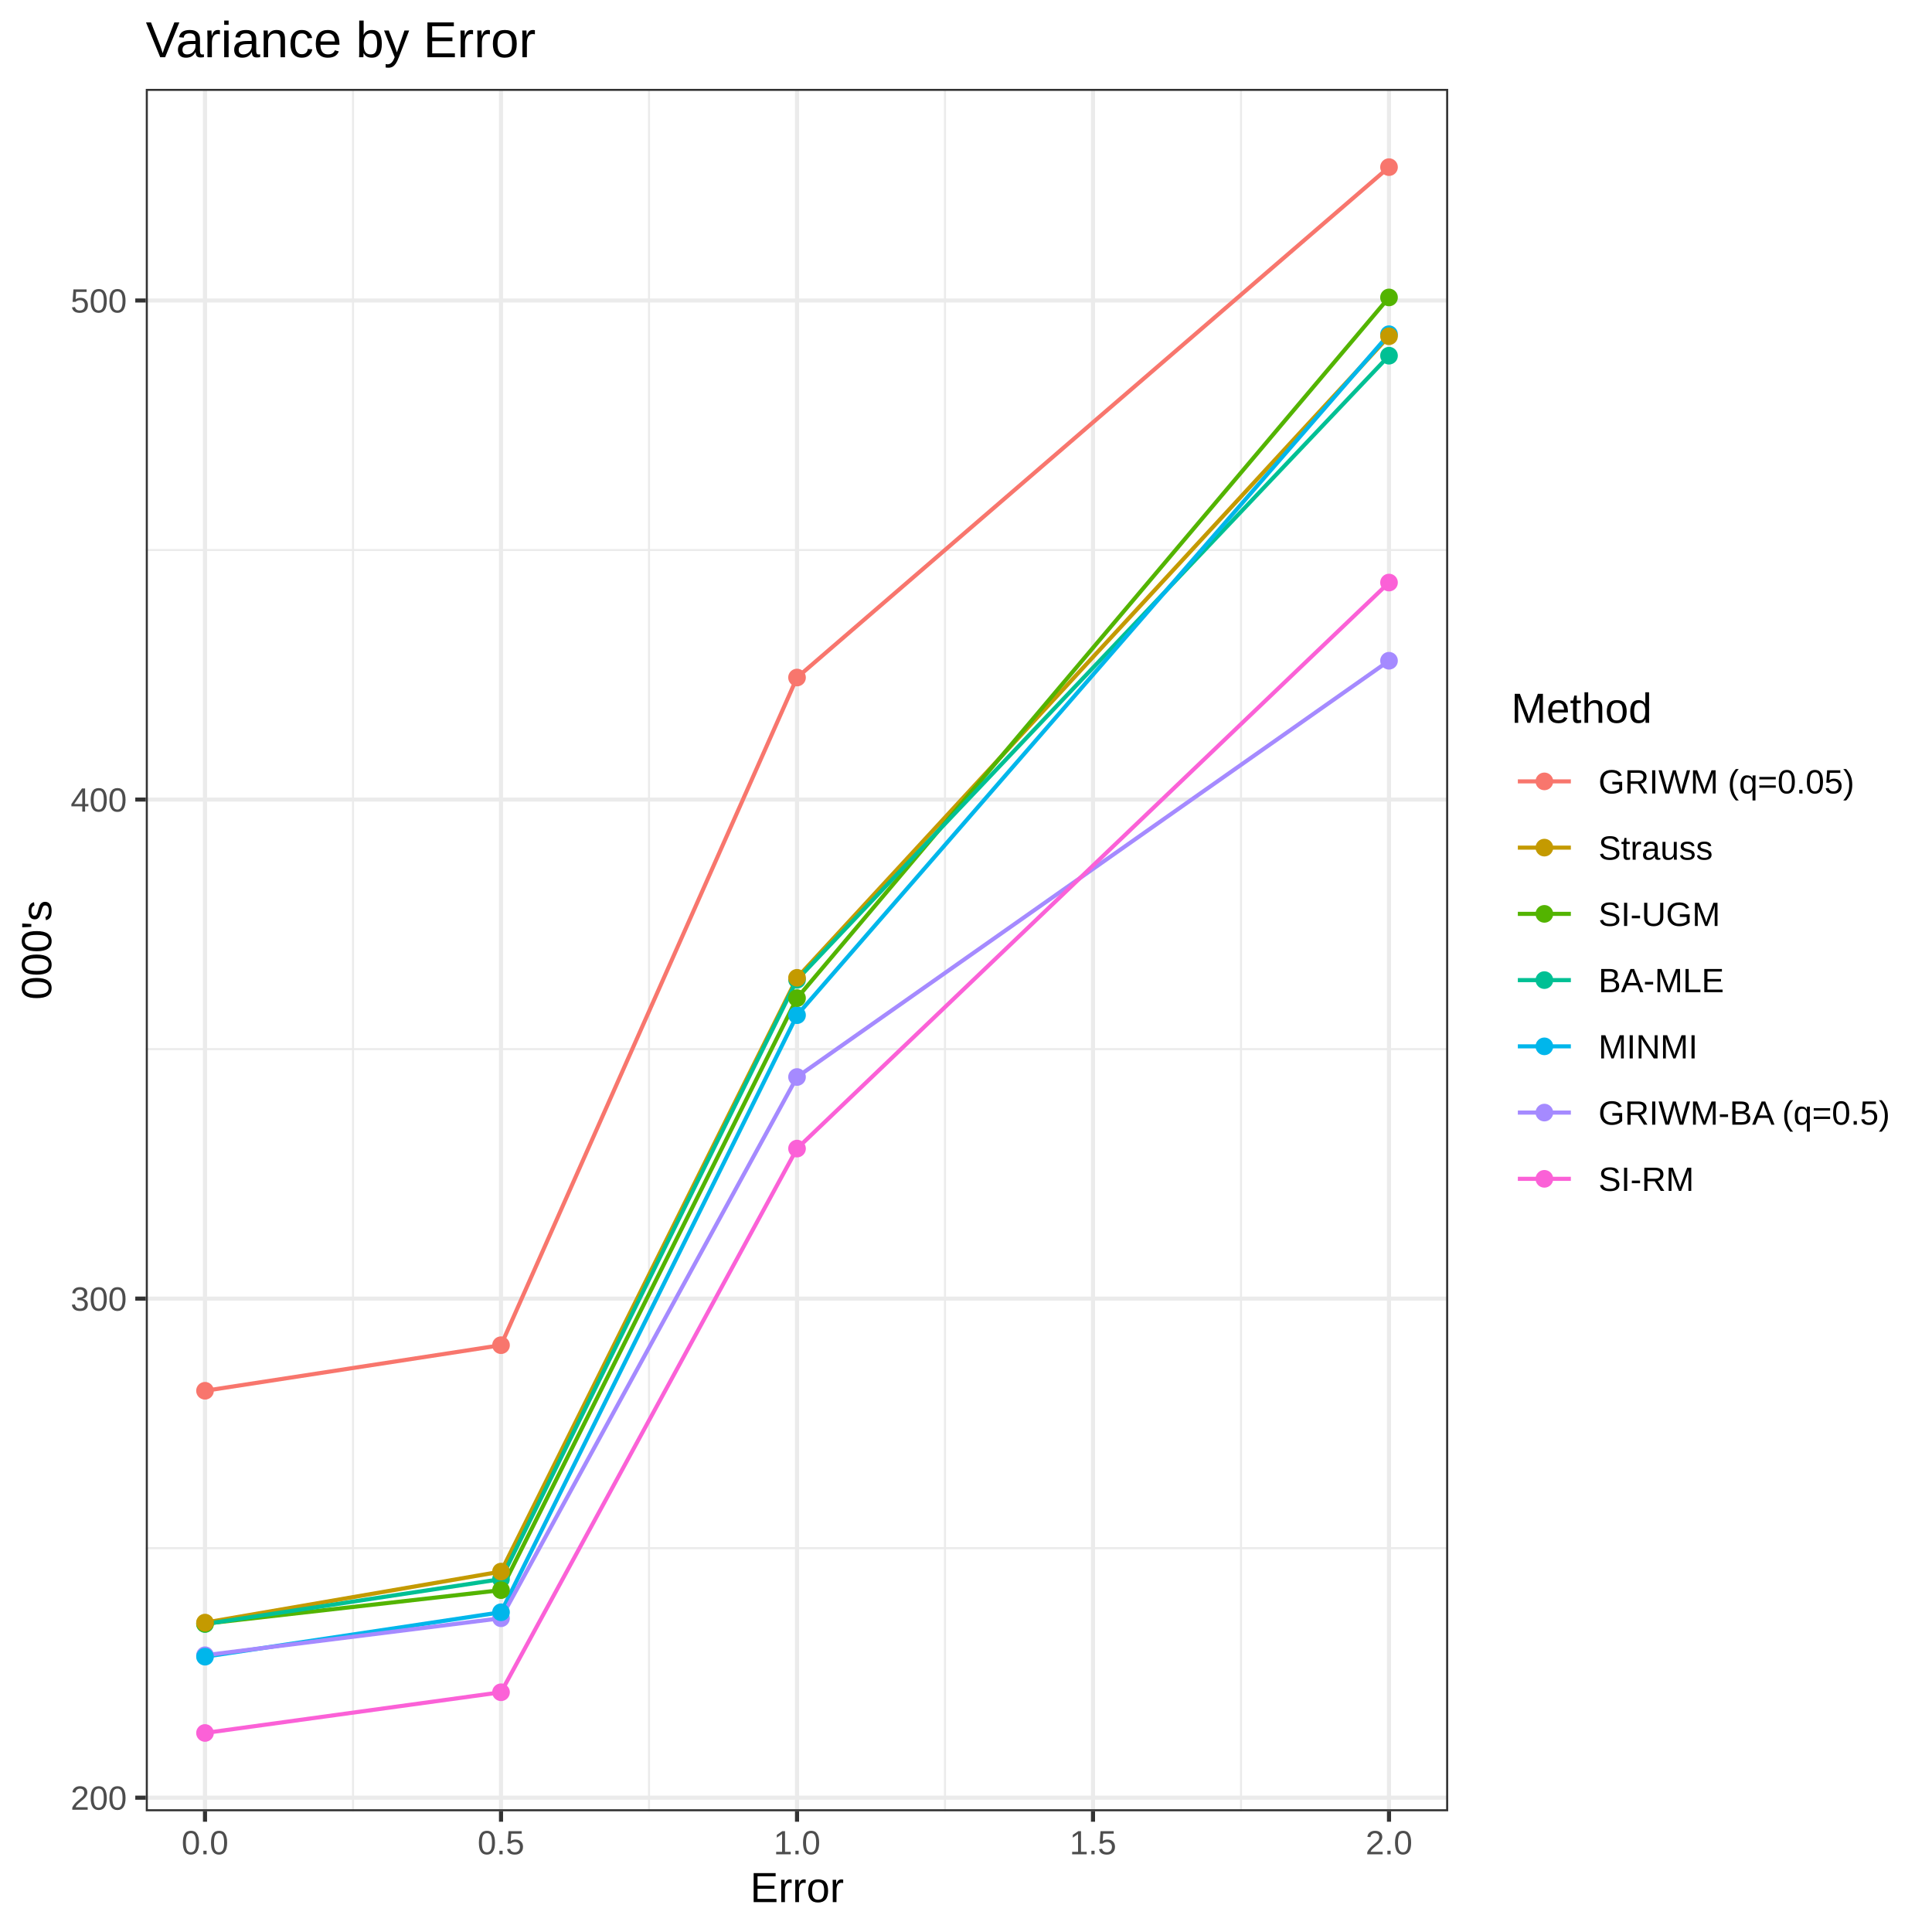
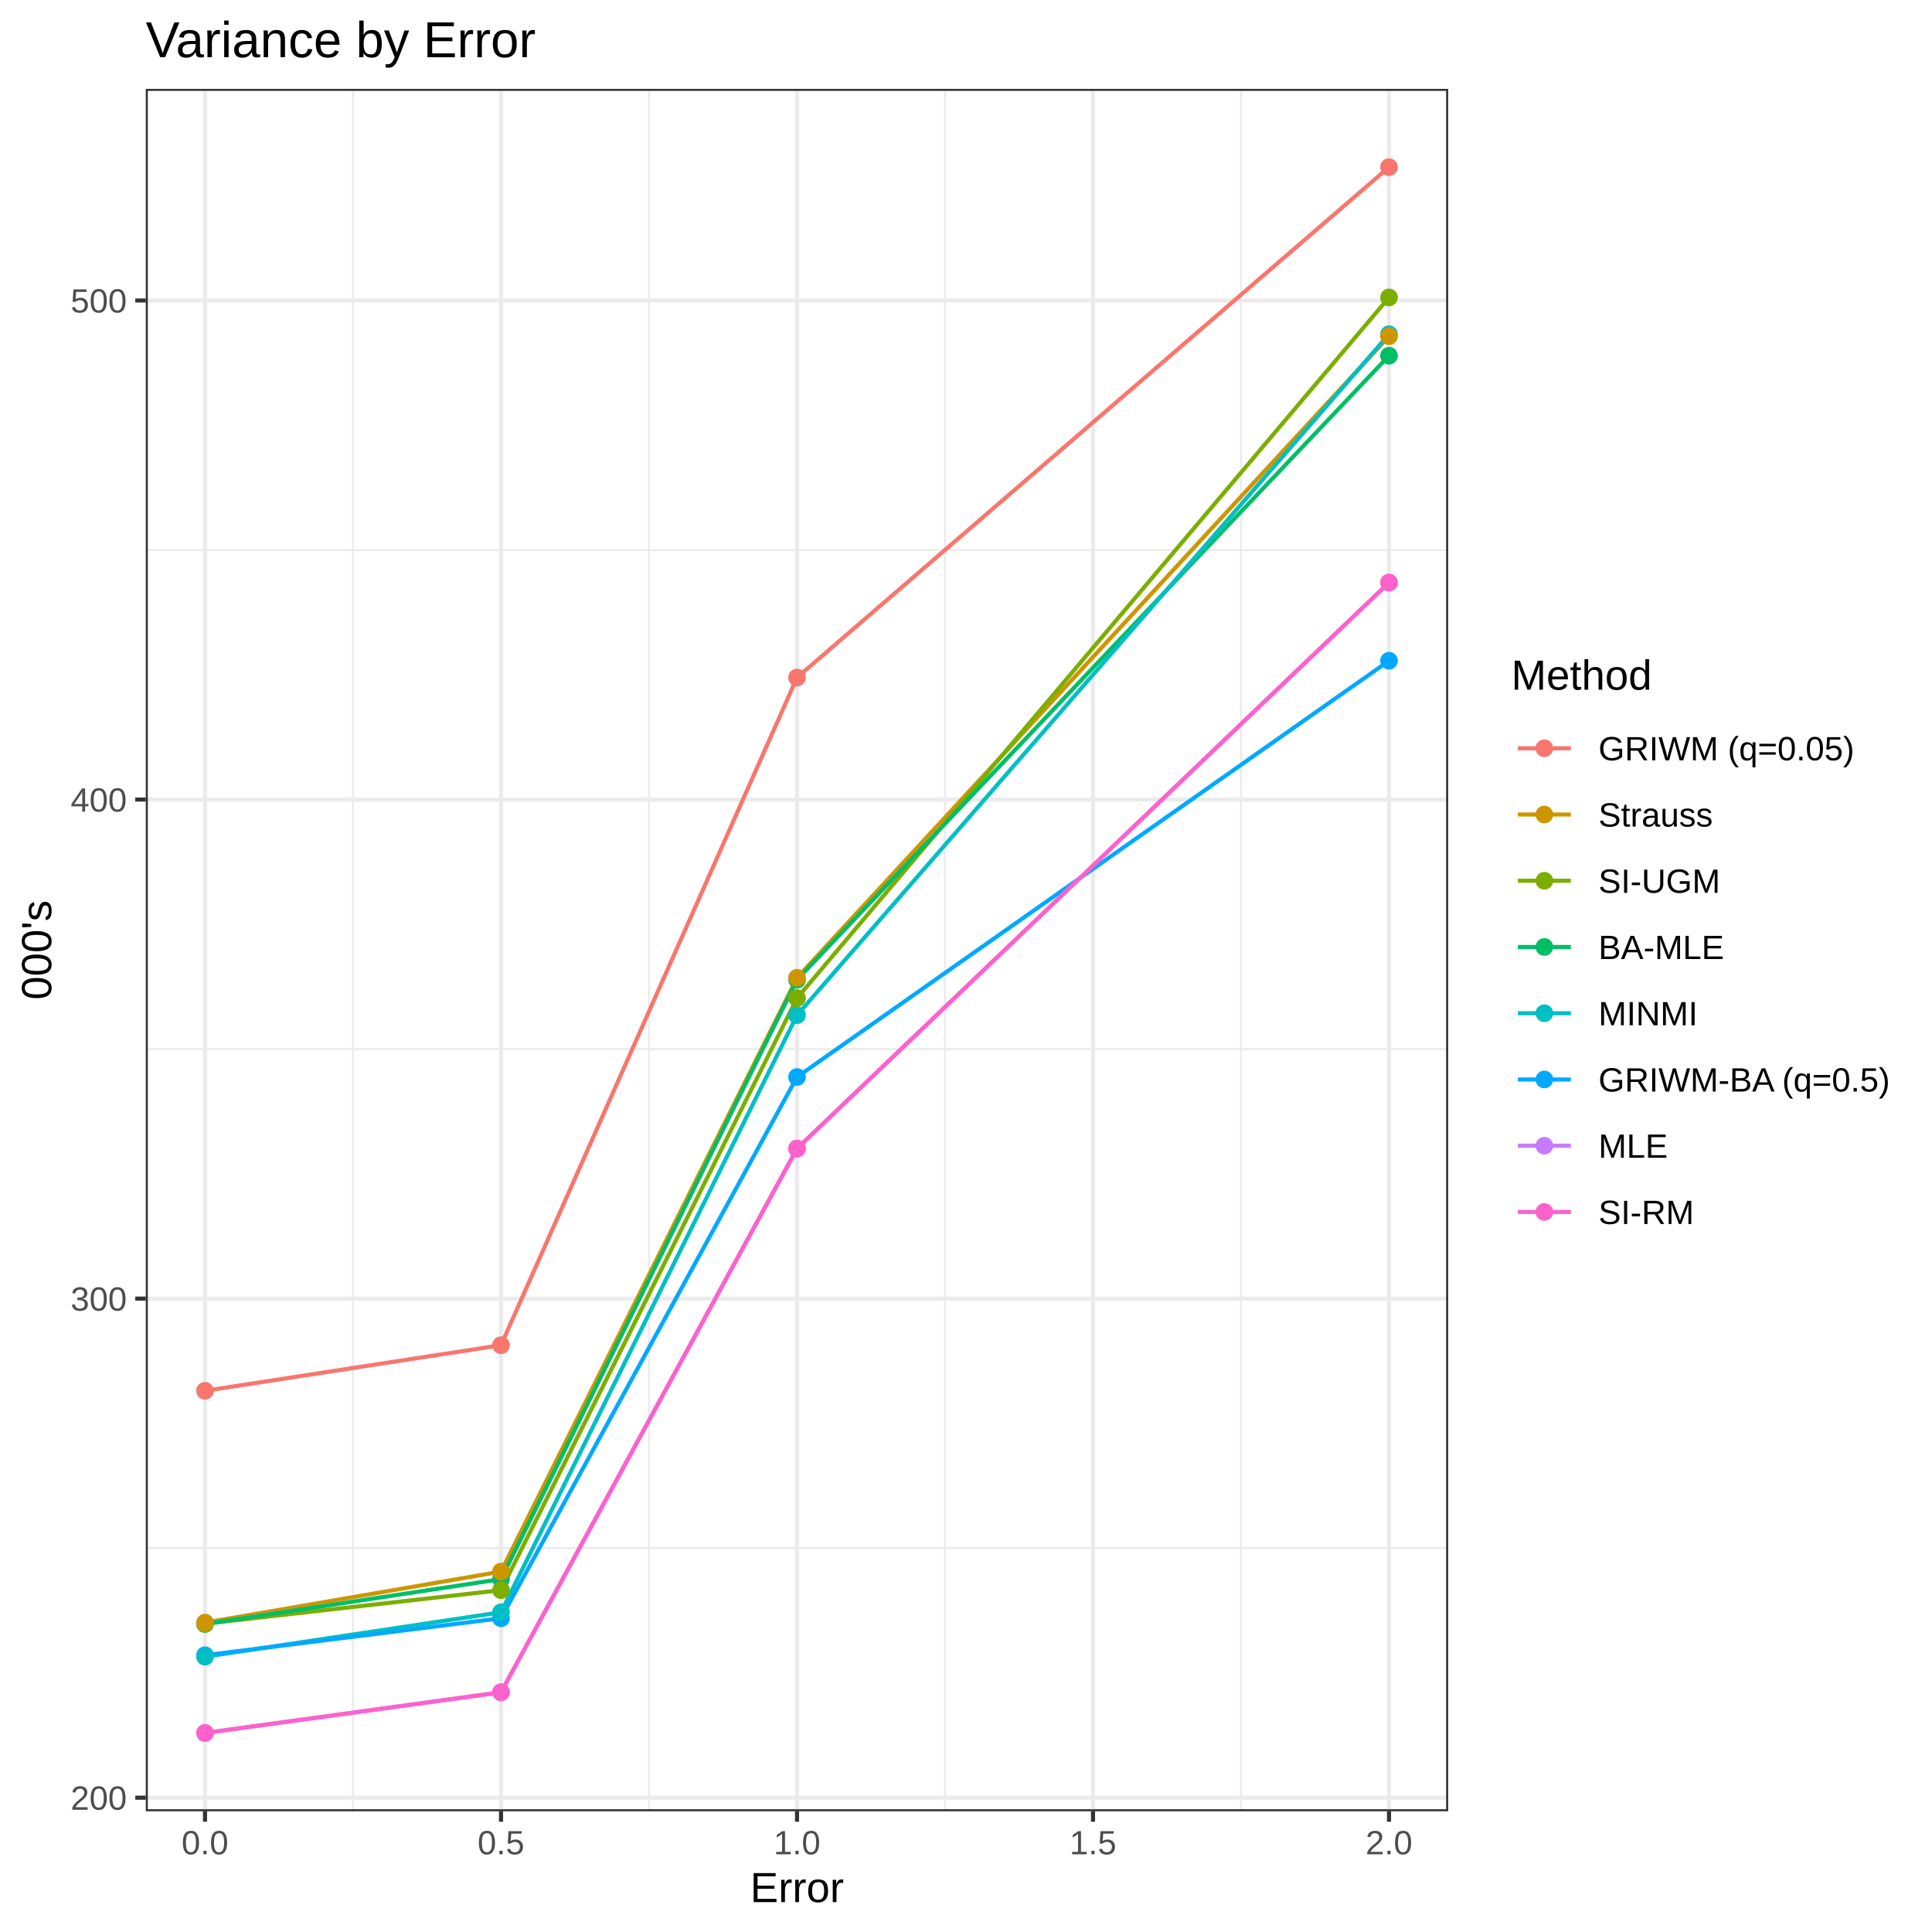
<svg xmlns="http://www.w3.org/2000/svg" class="svglite" width="504.00pt" height="504.00pt" viewBox="0 0 504.00 504.00">
  <defs>
    <style type="text/css">
    .svglite line, .svglite polyline, .svglite polygon, .svglite path, .svglite rect, .svglite circle {
      fill: none;
      stroke: #000000;
      stroke-linecap: round;
      stroke-linejoin: round;
      stroke-miterlimit: 10.00;
    }
    .svglite text {
      white-space: pre;
    }
  </style>
  </defs>
  <rect width="100%" height="100%" style="stroke: none; fill: #FFFFFF;" />
  <defs>
    <clipPath id="cpMC4wMHw1MDQuMDB8MC4wMHw1MDQuMDA=">
      <rect x="0.00" y="0.00" width="504.00" height="504.00" />
    </clipPath>
  </defs>
  <g clip-path="url(#cpMC4wMHw1MDQuMDB8MC4wMHw1MDQuMDA=)">
    <rect x="0.00" y="-0" width="504.00" height="504.00" style="stroke-width: 1.07; stroke: #FFFFFF; fill: #FFFFFF;" />
  </g>
  <defs>
    <clipPath id="cpMzguMDN8Mzc3LjgwfDIzLjE4fDQ3Mi41MA==">
      <rect x="38.03" y="23.18" width="339.76" height="449.33" />
    </clipPath>
  </defs>
  <g clip-path="url(#cpMzguMDN8Mzc3LjgwfDIzLjE4fDQ3Mi41MA==)">
    <rect x="38.03" y="23.18" width="339.76" height="449.33" style="stroke-width: 1.07; stroke: none; fill: #FFFFFF;" />
    <polyline points="38.03,403.87 377.80,403.87 " style="stroke-width: 0.53; stroke: #EBEBEB; stroke-linecap: butt;" />
    <polyline points="38.03,273.68 377.80,273.68 " style="stroke-width: 0.53; stroke: #EBEBEB; stroke-linecap: butt;" />
    <polyline points="38.03,143.49 377.80,143.49 " style="stroke-width: 0.53; stroke: #EBEBEB; stroke-linecap: butt;" />
    <polyline points="92.09,472.50 92.09,23.18 " style="stroke-width: 0.53; stroke: #EBEBEB; stroke-linecap: butt;" />
    <polyline points="169.31,472.50 169.31,23.18 " style="stroke-width: 0.53; stroke: #EBEBEB; stroke-linecap: butt;" />
    <polyline points="246.52,472.50 246.52,23.18 " style="stroke-width: 0.53; stroke: #EBEBEB; stroke-linecap: butt;" />
    <polyline points="323.74,472.50 323.74,23.18 " style="stroke-width: 0.53; stroke: #EBEBEB; stroke-linecap: butt;" />
    <polyline points="38.03,468.96 377.80,468.96 " style="stroke-width: 1.07; stroke: #EBEBEB; stroke-linecap: butt;" />
    <polyline points="38.03,338.77 377.80,338.77 " style="stroke-width: 1.07; stroke: #EBEBEB; stroke-linecap: butt;" />
    <polyline points="38.03,208.58 377.80,208.58 " style="stroke-width: 1.07; stroke: #EBEBEB; stroke-linecap: butt;" />
    <polyline points="38.03,78.39 377.80,78.39 " style="stroke-width: 1.07; stroke: #EBEBEB; stroke-linecap: butt;" />
    <polyline points="53.48,472.50 53.48,23.18 " style="stroke-width: 1.07; stroke: #EBEBEB; stroke-linecap: butt;" />
    <polyline points="130.70,472.50 130.70,23.18 " style="stroke-width: 1.07; stroke: #EBEBEB; stroke-linecap: butt;" />
    <polyline points="207.92,472.50 207.92,23.18 " style="stroke-width: 1.07; stroke: #EBEBEB; stroke-linecap: butt;" />
    <polyline points="285.13,472.50 285.13,23.18 " style="stroke-width: 1.07; stroke: #EBEBEB; stroke-linecap: butt;" />
    <polyline points="362.35,472.50 362.35,23.18 " style="stroke-width: 1.07; stroke: #EBEBEB; stroke-linecap: butt;" />
    <polyline points="53.48,362.81 130.70,350.92 207.92,176.75 362.35,43.60 " style="stroke-width: 1.07; stroke: #F8766D; stroke-linecap: butt;" />
-     <polyline points="53.48,423.29 130.70,409.98 207.92,255.08 362.35,87.71 " style="stroke-width: 1.07; stroke: #C49A00; stroke-linecap: butt;" />
-     <polyline points="53.48,423.57 130.70,414.82 207.92,260.38 362.35,77.59 " style="stroke-width: 1.07; stroke: #53B400; stroke-linecap: butt;" />
-     <polyline points="53.48,423.66 130.70,411.95 207.92,255.59 362.35,92.79 " style="stroke-width: 1.07; stroke: #00C094; stroke-linecap: butt;" />
-     <polyline points="53.48,432.18 130.70,420.59 207.92,264.83 362.35,87.19 " style="stroke-width: 1.07; stroke: #00B6EB; stroke-linecap: butt;" />
-     <polyline points="53.48,431.80 130.70,422.15 207.92,280.96 362.35,172.37 " style="stroke-width: 1.07; stroke: #A58AFF; stroke-linecap: butt;" />
-     <polyline points="53.48,452.08 130.70,441.46 207.92,299.63 362.35,151.97 " style="stroke-width: 1.07; stroke: #FB61D7; stroke-linecap: butt;" />
-     <circle cx="53.48" cy="423.66" r="1.95" style="stroke-width: 0.71; stroke: #00C094; fill: #00C094;" />
-     <circle cx="53.48" cy="431.80" r="1.95" style="stroke-width: 0.71; stroke: #A58AFF; fill: #A58AFF;" />
+     <polyline points="53.48,423.29 130.70,409.98 207.92,255.08 362.35,87.71 " style="stroke-width: 1.07; stroke: #CD9600; stroke-linecap: butt;" />
+     <polyline points="53.48,423.57 130.70,414.82 207.92,260.38 362.35,77.59 " style="stroke-width: 1.07; stroke: #7CAE00; stroke-linecap: butt;" />
+     <polyline points="53.48,423.66 130.70,411.95 207.92,255.59 362.35,92.79 " style="stroke-width: 1.07; stroke: #00BE67; stroke-linecap: butt;" />
+     <polyline points="53.48,432.18 130.70,420.59 207.92,264.83 362.35,87.19 " style="stroke-width: 1.07; stroke: #00BFC4; stroke-linecap: butt;" />
+     <polyline points="53.48,431.80 130.70,422.15 207.92,280.96 362.35,172.37 " style="stroke-width: 1.07; stroke: #00A9FF; stroke-linecap: butt;" />
+     <polyline points="53.48,452.08 130.70,441.46 207.92,299.63 362.35,151.97 " style="stroke-width: 1.07; stroke: #C77CFF; stroke-linecap: butt;" />
+     <polyline points="53.48,452.08 130.70,441.46 207.92,299.63 362.35,151.97 " style="stroke-width: 1.07; stroke: #FF61CC; stroke-linecap: butt;" />
+     <circle cx="53.48" cy="423.66" r="1.95" style="stroke-width: 0.71; stroke: #00BE67; fill: #00BE67;" />
+     <circle cx="53.48" cy="431.80" r="1.95" style="stroke-width: 0.71; stroke: #00A9FF; fill: #00A9FF;" />
    <circle cx="53.48" cy="362.81" r="1.95" style="stroke-width: 0.71; stroke: #F8766D; fill: #F8766D;" />
-     <circle cx="53.48" cy="432.18" r="1.95" style="stroke-width: 0.71; stroke: #00B6EB; fill: #00B6EB;" />
-     <circle cx="53.48" cy="452.08" r="1.95" style="stroke-width: 0.71; stroke: #FB61D7; fill: #FB61D7;" />
-     <circle cx="53.48" cy="423.57" r="1.95" style="stroke-width: 0.71; stroke: #53B400; fill: #53B400;" />
-     <circle cx="53.48" cy="423.29" r="1.95" style="stroke-width: 0.71; stroke: #C49A00; fill: #C49A00;" />
-     <circle cx="130.70" cy="411.95" r="1.95" style="stroke-width: 0.71; stroke: #00C094; fill: #00C094;" />
-     <circle cx="130.70" cy="422.15" r="1.95" style="stroke-width: 0.71; stroke: #A58AFF; fill: #A58AFF;" />
+     <circle cx="53.48" cy="432.18" r="1.95" style="stroke-width: 0.71; stroke: #00BFC4; fill: #00BFC4;" />
+     <circle cx="53.48" cy="452.08" r="1.95" style="stroke-width: 0.71; stroke: #C77CFF; fill: #C77CFF;" />
+     <circle cx="53.48" cy="452.08" r="1.95" style="stroke-width: 0.71; stroke: #FF61CC; fill: #FF61CC;" />
+     <circle cx="53.48" cy="423.57" r="1.95" style="stroke-width: 0.71; stroke: #7CAE00; fill: #7CAE00;" />
+     <circle cx="53.48" cy="423.29" r="1.95" style="stroke-width: 0.71; stroke: #CD9600; fill: #CD9600;" />
+     <circle cx="130.70" cy="411.95" r="1.95" style="stroke-width: 0.71; stroke: #00BE67; fill: #00BE67;" />
+     <circle cx="130.70" cy="422.15" r="1.95" style="stroke-width: 0.71; stroke: #00A9FF; fill: #00A9FF;" />
    <circle cx="130.70" cy="350.92" r="1.95" style="stroke-width: 0.71; stroke: #F8766D; fill: #F8766D;" />
-     <circle cx="130.70" cy="420.59" r="1.95" style="stroke-width: 0.71; stroke: #00B6EB; fill: #00B6EB;" />
-     <circle cx="130.70" cy="441.46" r="1.95" style="stroke-width: 0.71; stroke: #FB61D7; fill: #FB61D7;" />
-     <circle cx="130.70" cy="414.82" r="1.95" style="stroke-width: 0.71; stroke: #53B400; fill: #53B400;" />
-     <circle cx="130.70" cy="409.98" r="1.95" style="stroke-width: 0.71; stroke: #C49A00; fill: #C49A00;" />
-     <circle cx="207.92" cy="255.59" r="1.95" style="stroke-width: 0.71; stroke: #00C094; fill: #00C094;" />
-     <circle cx="207.92" cy="280.96" r="1.95" style="stroke-width: 0.71; stroke: #A58AFF; fill: #A58AFF;" />
+     <circle cx="130.70" cy="420.59" r="1.95" style="stroke-width: 0.71; stroke: #00BFC4; fill: #00BFC4;" />
+     <circle cx="130.70" cy="441.46" r="1.95" style="stroke-width: 0.71; stroke: #C77CFF; fill: #C77CFF;" />
+     <circle cx="130.70" cy="441.46" r="1.95" style="stroke-width: 0.71; stroke: #FF61CC; fill: #FF61CC;" />
+     <circle cx="130.70" cy="414.82" r="1.95" style="stroke-width: 0.71; stroke: #7CAE00; fill: #7CAE00;" />
+     <circle cx="130.70" cy="409.98" r="1.95" style="stroke-width: 0.71; stroke: #CD9600; fill: #CD9600;" />
+     <circle cx="207.92" cy="255.59" r="1.95" style="stroke-width: 0.71; stroke: #00BE67; fill: #00BE67;" />
+     <circle cx="207.92" cy="280.96" r="1.95" style="stroke-width: 0.71; stroke: #00A9FF; fill: #00A9FF;" />
    <circle cx="207.92" cy="176.75" r="1.95" style="stroke-width: 0.71; stroke: #F8766D; fill: #F8766D;" />
-     <circle cx="207.92" cy="264.83" r="1.95" style="stroke-width: 0.71; stroke: #00B6EB; fill: #00B6EB;" />
-     <circle cx="207.92" cy="299.63" r="1.95" style="stroke-width: 0.71; stroke: #FB61D7; fill: #FB61D7;" />
-     <circle cx="207.92" cy="260.38" r="1.95" style="stroke-width: 0.71; stroke: #53B400; fill: #53B400;" />
-     <circle cx="207.92" cy="255.08" r="1.95" style="stroke-width: 0.71; stroke: #C49A00; fill: #C49A00;" />
-     <circle cx="362.35" cy="92.79" r="1.95" style="stroke-width: 0.71; stroke: #00C094; fill: #00C094;" />
-     <circle cx="362.35" cy="172.37" r="1.95" style="stroke-width: 0.71; stroke: #A58AFF; fill: #A58AFF;" />
+     <circle cx="207.92" cy="264.83" r="1.95" style="stroke-width: 0.71; stroke: #00BFC4; fill: #00BFC4;" />
+     <circle cx="207.92" cy="299.63" r="1.95" style="stroke-width: 0.71; stroke: #C77CFF; fill: #C77CFF;" />
+     <circle cx="207.92" cy="299.63" r="1.95" style="stroke-width: 0.71; stroke: #FF61CC; fill: #FF61CC;" />
+     <circle cx="207.92" cy="260.38" r="1.95" style="stroke-width: 0.71; stroke: #7CAE00; fill: #7CAE00;" />
+     <circle cx="207.92" cy="255.08" r="1.95" style="stroke-width: 0.71; stroke: #CD9600; fill: #CD9600;" />
+     <circle cx="362.35" cy="92.79" r="1.95" style="stroke-width: 0.71; stroke: #00BE67; fill: #00BE67;" />
+     <circle cx="362.35" cy="172.37" r="1.95" style="stroke-width: 0.71; stroke: #00A9FF; fill: #00A9FF;" />
    <circle cx="362.35" cy="43.60" r="1.95" style="stroke-width: 0.71; stroke: #F8766D; fill: #F8766D;" />
-     <circle cx="362.35" cy="87.19" r="1.95" style="stroke-width: 0.71; stroke: #00B6EB; fill: #00B6EB;" />
-     <circle cx="362.35" cy="151.97" r="1.95" style="stroke-width: 0.71; stroke: #FB61D7; fill: #FB61D7;" />
-     <circle cx="362.35" cy="77.59" r="1.95" style="stroke-width: 0.71; stroke: #53B400; fill: #53B400;" />
-     <circle cx="362.35" cy="87.71" r="1.95" style="stroke-width: 0.71; stroke: #C49A00; fill: #C49A00;" />
+     <circle cx="362.35" cy="87.19" r="1.95" style="stroke-width: 0.71; stroke: #00BFC4; fill: #00BFC4;" />
+     <circle cx="362.35" cy="151.97" r="1.95" style="stroke-width: 0.71; stroke: #C77CFF; fill: #C77CFF;" />
+     <circle cx="362.35" cy="151.97" r="1.95" style="stroke-width: 0.71; stroke: #FF61CC; fill: #FF61CC;" />
+     <circle cx="362.35" cy="77.59" r="1.95" style="stroke-width: 0.71; stroke: #7CAE00; fill: #7CAE00;" />
+     <circle cx="362.35" cy="87.71" r="1.95" style="stroke-width: 0.71; stroke: #CD9600; fill: #CD9600;" />
    <rect x="38.03" y="23.18" width="339.76" height="449.33" style="stroke-width: 1.07; stroke: #333333;" />
  </g>
  <g clip-path="url(#cpMC4wMHw1MDQuMDB8MC4wMHw1MDQuMDA=)">
    <text x="33.10" y="472.11" text-anchor="end" style="font-size: 8.80px;fill: #4D4D4D; font-family: &quot;Arial&quot;;" textLength="14.69px" lengthAdjust="spacingAndGlyphs">200</text>
    <text x="33.10" y="341.92" text-anchor="end" style="font-size: 8.80px;fill: #4D4D4D; font-family: &quot;Arial&quot;;" textLength="14.69px" lengthAdjust="spacingAndGlyphs">300</text>
    <text x="33.10" y="211.73" text-anchor="end" style="font-size: 8.80px;fill: #4D4D4D; font-family: &quot;Arial&quot;;" textLength="14.69px" lengthAdjust="spacingAndGlyphs">400</text>
    <text x="33.10" y="81.54" text-anchor="end" style="font-size: 8.80px;fill: #4D4D4D; font-family: &quot;Arial&quot;;" textLength="14.69px" lengthAdjust="spacingAndGlyphs">500</text>
    <polyline points="35.29,468.96 38.03,468.96 " style="stroke-width: 1.07; stroke: #333333; stroke-linecap: butt;" />
    <polyline points="35.29,338.77 38.03,338.77 " style="stroke-width: 1.07; stroke: #333333; stroke-linecap: butt;" />
    <polyline points="35.29,208.58 38.03,208.58 " style="stroke-width: 1.07; stroke: #333333; stroke-linecap: butt;" />
    <polyline points="35.29,78.39 38.03,78.39 " style="stroke-width: 1.07; stroke: #333333; stroke-linecap: butt;" />
    <polyline points="53.48,475.24 53.48,472.50 " style="stroke-width: 1.07; stroke: #333333; stroke-linecap: butt;" />
    <polyline points="130.70,475.24 130.70,472.50 " style="stroke-width: 1.07; stroke: #333333; stroke-linecap: butt;" />
    <polyline points="207.92,475.24 207.92,472.50 " style="stroke-width: 1.07; stroke: #333333; stroke-linecap: butt;" />
    <polyline points="285.13,475.24 285.13,472.50 " style="stroke-width: 1.07; stroke: #333333; stroke-linecap: butt;" />
    <polyline points="362.35,475.24 362.35,472.50 " style="stroke-width: 1.07; stroke: #333333; stroke-linecap: butt;" />
    <text x="53.48" y="483.74" text-anchor="middle" style="font-size: 8.80px;fill: #4D4D4D; font-family: &quot;Arial&quot;;" textLength="12.24px" lengthAdjust="spacingAndGlyphs">0.0</text>
    <text x="130.70" y="483.74" text-anchor="middle" style="font-size: 8.80px;fill: #4D4D4D; font-family: &quot;Arial&quot;;" textLength="12.24px" lengthAdjust="spacingAndGlyphs">0.5</text>
    <text x="207.92" y="483.74" text-anchor="middle" style="font-size: 8.80px;fill: #4D4D4D; font-family: &quot;Arial&quot;;" textLength="12.24px" lengthAdjust="spacingAndGlyphs">1.0</text>
    <text x="285.13" y="483.74" text-anchor="middle" style="font-size: 8.80px;fill: #4D4D4D; font-family: &quot;Arial&quot;;" textLength="12.24px" lengthAdjust="spacingAndGlyphs">1.5</text>
    <text x="362.35" y="483.74" text-anchor="middle" style="font-size: 8.80px;fill: #4D4D4D; font-family: &quot;Arial&quot;;" textLength="12.24px" lengthAdjust="spacingAndGlyphs">2.0</text>
    <text x="207.92" y="496.20" text-anchor="middle" style="font-size: 11.00px; font-family: &quot;Arial&quot;;" textLength="24.45px" lengthAdjust="spacingAndGlyphs">Error</text>
    <text transform="translate(13.36,247.84) rotate(-90)" text-anchor="middle" style="font-size: 11.00px; font-family: &quot;Arial&quot;;" textLength="25.96px" lengthAdjust="spacingAndGlyphs">000's</text>
-     <rect x="388.76" y="174.04" width="109.76" height="147.59" style="stroke-width: 1.07; stroke: none; fill: #FFFFFF;" />
-     <text x="394.24" y="188.56" style="font-size: 11.00px; font-family: &quot;Arial&quot;;" textLength="36.71px" lengthAdjust="spacingAndGlyphs">Method</text>
-     <rect x="394.24" y="195.20" width="17.28" height="17.28" style="stroke-width: 1.07; stroke: none; fill: #FFFFFF;" />
-     <line x1="395.96" y1="203.84" x2="409.79" y2="203.84" style="stroke-width: 1.07; stroke: #F8766D; stroke-linecap: butt;" />
-     <circle cx="402.88" cy="203.84" r="1.95" style="stroke-width: 0.71; stroke: #F8766D; fill: #F8766D;" />
-     <rect x="394.24" y="212.48" width="17.28" height="17.28" style="stroke-width: 1.07; stroke: none; fill: #FFFFFF;" />
-     <line x1="395.96" y1="221.12" x2="409.79" y2="221.12" style="stroke-width: 1.07; stroke: #C49A00; stroke-linecap: butt;" />
-     <circle cx="402.88" cy="221.12" r="1.95" style="stroke-width: 0.71; stroke: #C49A00; fill: #C49A00;" />
-     <rect x="394.24" y="229.76" width="17.28" height="17.28" style="stroke-width: 1.07; stroke: none; fill: #FFFFFF;" />
-     <line x1="395.96" y1="238.40" x2="409.79" y2="238.40" style="stroke-width: 1.07; stroke: #53B400; stroke-linecap: butt;" />
-     <circle cx="402.88" cy="238.40" r="1.95" style="stroke-width: 0.71; stroke: #53B400; fill: #53B400;" />
-     <rect x="394.24" y="247.04" width="17.28" height="17.28" style="stroke-width: 1.07; stroke: none; fill: #FFFFFF;" />
-     <line x1="395.96" y1="255.68" x2="409.79" y2="255.68" style="stroke-width: 1.07; stroke: #00C094; stroke-linecap: butt;" />
-     <circle cx="402.88" cy="255.68" r="1.95" style="stroke-width: 0.71; stroke: #00C094; fill: #00C094;" />
-     <rect x="394.24" y="264.32" width="17.28" height="17.28" style="stroke-width: 1.07; stroke: none; fill: #FFFFFF;" />
-     <line x1="395.96" y1="272.96" x2="409.79" y2="272.96" style="stroke-width: 1.07; stroke: #00B6EB; stroke-linecap: butt;" />
-     <circle cx="402.88" cy="272.96" r="1.95" style="stroke-width: 0.71; stroke: #00B6EB; fill: #00B6EB;" />
-     <rect x="394.24" y="281.60" width="17.28" height="17.28" style="stroke-width: 1.07; stroke: none; fill: #FFFFFF;" />
-     <line x1="395.96" y1="290.24" x2="409.79" y2="290.24" style="stroke-width: 1.07; stroke: #A58AFF; stroke-linecap: butt;" />
-     <circle cx="402.88" cy="290.24" r="1.95" style="stroke-width: 0.71; stroke: #A58AFF; fill: #A58AFF;" />
-     <rect x="394.24" y="298.88" width="17.28" height="17.28" style="stroke-width: 1.07; stroke: none; fill: #FFFFFF;" />
-     <line x1="395.96" y1="307.52" x2="409.79" y2="307.52" style="stroke-width: 1.07; stroke: #FB61D7; stroke-linecap: butt;" />
-     <circle cx="402.88" cy="307.52" r="1.95" style="stroke-width: 0.71; stroke: #FB61D7; fill: #FB61D7;" />
-     <text x="416.99" y="206.99" style="font-size: 8.80px; font-family: &quot;Arial&quot;;" textLength="66.76px" lengthAdjust="spacingAndGlyphs">GRIWM (q=0.05)</text>
-     <text x="416.99" y="224.27" style="font-size: 8.80px; font-family: &quot;Arial&quot;;" textLength="29.84px" lengthAdjust="spacingAndGlyphs">Strauss</text>
-     <text x="416.99" y="241.55" style="font-size: 8.80px; font-family: &quot;Arial&quot;;" textLength="31.77px" lengthAdjust="spacingAndGlyphs">SI-UGM</text>
-     <text x="416.99" y="258.83" style="font-size: 8.80px; font-family: &quot;Arial&quot;;" textLength="32.76px" lengthAdjust="spacingAndGlyphs">BA-MLE</text>
-     <text x="416.99" y="276.11" style="font-size: 8.80px; font-family: &quot;Arial&quot;;" textLength="25.91px" lengthAdjust="spacingAndGlyphs">MINMI</text>
-     <text x="416.99" y="293.39" style="font-size: 8.80px; font-family: &quot;Arial&quot;;" textLength="76.05px" lengthAdjust="spacingAndGlyphs">GRIWM-BA (q=0.5)</text>
-     <text x="416.99" y="310.67" style="font-size: 8.80px; font-family: &quot;Arial&quot;;" textLength="24.93px" lengthAdjust="spacingAndGlyphs">SI-RM</text>
+     <rect x="388.76" y="165.40" width="109.76" height="164.87" style="stroke-width: 1.07; stroke: none; fill: #FFFFFF;" />
+     <text x="394.24" y="179.92" style="font-size: 11.00px; font-family: &quot;Arial&quot;;" textLength="36.71px" lengthAdjust="spacingAndGlyphs">Method</text>
+     <rect x="394.24" y="186.56" width="17.28" height="17.28" style="stroke-width: 1.07; stroke: none; fill: #FFFFFF;" />
+     <line x1="395.96" y1="195.20" x2="409.79" y2="195.20" style="stroke-width: 1.07; stroke: #F8766D; stroke-linecap: butt;" />
+     <circle cx="402.88" cy="195.20" r="1.95" style="stroke-width: 0.71; stroke: #F8766D; fill: #F8766D;" />
+     <rect x="394.24" y="203.84" width="17.28" height="17.28" style="stroke-width: 1.07; stroke: none; fill: #FFFFFF;" />
+     <line x1="395.96" y1="212.48" x2="409.79" y2="212.48" style="stroke-width: 1.07; stroke: #CD9600; stroke-linecap: butt;" />
+     <circle cx="402.88" cy="212.48" r="1.95" style="stroke-width: 0.71; stroke: #CD9600; fill: #CD9600;" />
+     <rect x="394.24" y="221.12" width="17.28" height="17.28" style="stroke-width: 1.07; stroke: none; fill: #FFFFFF;" />
+     <line x1="395.96" y1="229.76" x2="409.79" y2="229.76" style="stroke-width: 1.07; stroke: #7CAE00; stroke-linecap: butt;" />
+     <circle cx="402.88" cy="229.76" r="1.95" style="stroke-width: 0.71; stroke: #7CAE00; fill: #7CAE00;" />
+     <rect x="394.24" y="238.40" width="17.28" height="17.28" style="stroke-width: 1.07; stroke: none; fill: #FFFFFF;" />
+     <line x1="395.96" y1="247.04" x2="409.79" y2="247.04" style="stroke-width: 1.07; stroke: #00BE67; stroke-linecap: butt;" />
+     <circle cx="402.88" cy="247.04" r="1.95" style="stroke-width: 0.71; stroke: #00BE67; fill: #00BE67;" />
+     <rect x="394.24" y="255.68" width="17.28" height="17.28" style="stroke-width: 1.07; stroke: none; fill: #FFFFFF;" />
+     <line x1="395.96" y1="264.32" x2="409.79" y2="264.32" style="stroke-width: 1.07; stroke: #00BFC4; stroke-linecap: butt;" />
+     <circle cx="402.88" cy="264.32" r="1.95" style="stroke-width: 0.71; stroke: #00BFC4; fill: #00BFC4;" />
+     <rect x="394.24" y="272.96" width="17.28" height="17.28" style="stroke-width: 1.07; stroke: none; fill: #FFFFFF;" />
+     <line x1="395.96" y1="281.60" x2="409.79" y2="281.60" style="stroke-width: 1.07; stroke: #00A9FF; stroke-linecap: butt;" />
+     <circle cx="402.88" cy="281.60" r="1.95" style="stroke-width: 0.71; stroke: #00A9FF; fill: #00A9FF;" />
+     <rect x="394.24" y="290.24" width="17.28" height="17.28" style="stroke-width: 1.07; stroke: none; fill: #FFFFFF;" />
+     <line x1="395.96" y1="298.88" x2="409.79" y2="298.88" style="stroke-width: 1.07; stroke: #C77CFF; stroke-linecap: butt;" />
+     <circle cx="402.88" cy="298.88" r="1.95" style="stroke-width: 0.71; stroke: #C77CFF; fill: #C77CFF;" />
+     <rect x="394.24" y="307.52" width="17.28" height="17.28" style="stroke-width: 1.07; stroke: none; fill: #FFFFFF;" />
+     <line x1="395.96" y1="316.16" x2="409.79" y2="316.16" style="stroke-width: 1.07; stroke: #FF61CC; stroke-linecap: butt;" />
+     <circle cx="402.88" cy="316.16" r="1.95" style="stroke-width: 0.71; stroke: #FF61CC; fill: #FF61CC;" />
+     <text x="416.99" y="198.35" style="font-size: 8.80px; font-family: &quot;Arial&quot;;" textLength="66.76px" lengthAdjust="spacingAndGlyphs">GRIWM (q=0.05)</text>
+     <text x="416.99" y="215.63" style="font-size: 8.80px; font-family: &quot;Arial&quot;;" textLength="29.84px" lengthAdjust="spacingAndGlyphs">Strauss</text>
+     <text x="416.99" y="232.91" style="font-size: 8.80px; font-family: &quot;Arial&quot;;" textLength="31.77px" lengthAdjust="spacingAndGlyphs">SI-UGM</text>
+     <text x="416.99" y="250.19" style="font-size: 8.80px; font-family: &quot;Arial&quot;;" textLength="32.76px" lengthAdjust="spacingAndGlyphs">BA-MLE</text>
+     <text x="416.99" y="267.47" style="font-size: 8.80px; font-family: &quot;Arial&quot;;" textLength="25.91px" lengthAdjust="spacingAndGlyphs">MINMI</text>
+     <text x="416.99" y="284.75" style="font-size: 8.80px; font-family: &quot;Arial&quot;;" textLength="76.05px" lengthAdjust="spacingAndGlyphs">GRIWM-BA (q=0.5)</text>
+     <text x="416.99" y="302.03" style="font-size: 8.80px; font-family: &quot;Arial&quot;;" textLength="18.09px" lengthAdjust="spacingAndGlyphs">MLE</text>
+     <text x="416.99" y="319.31" style="font-size: 8.80px; font-family: &quot;Arial&quot;;" textLength="24.93px" lengthAdjust="spacingAndGlyphs">SI-RM</text>
    <text x="38.03" y="14.93" style="font-size: 13.20px; font-family: &quot;Arial&quot;;" textLength="101.66px" lengthAdjust="spacingAndGlyphs">Variance by Error</text>
  </g>
</svg>
